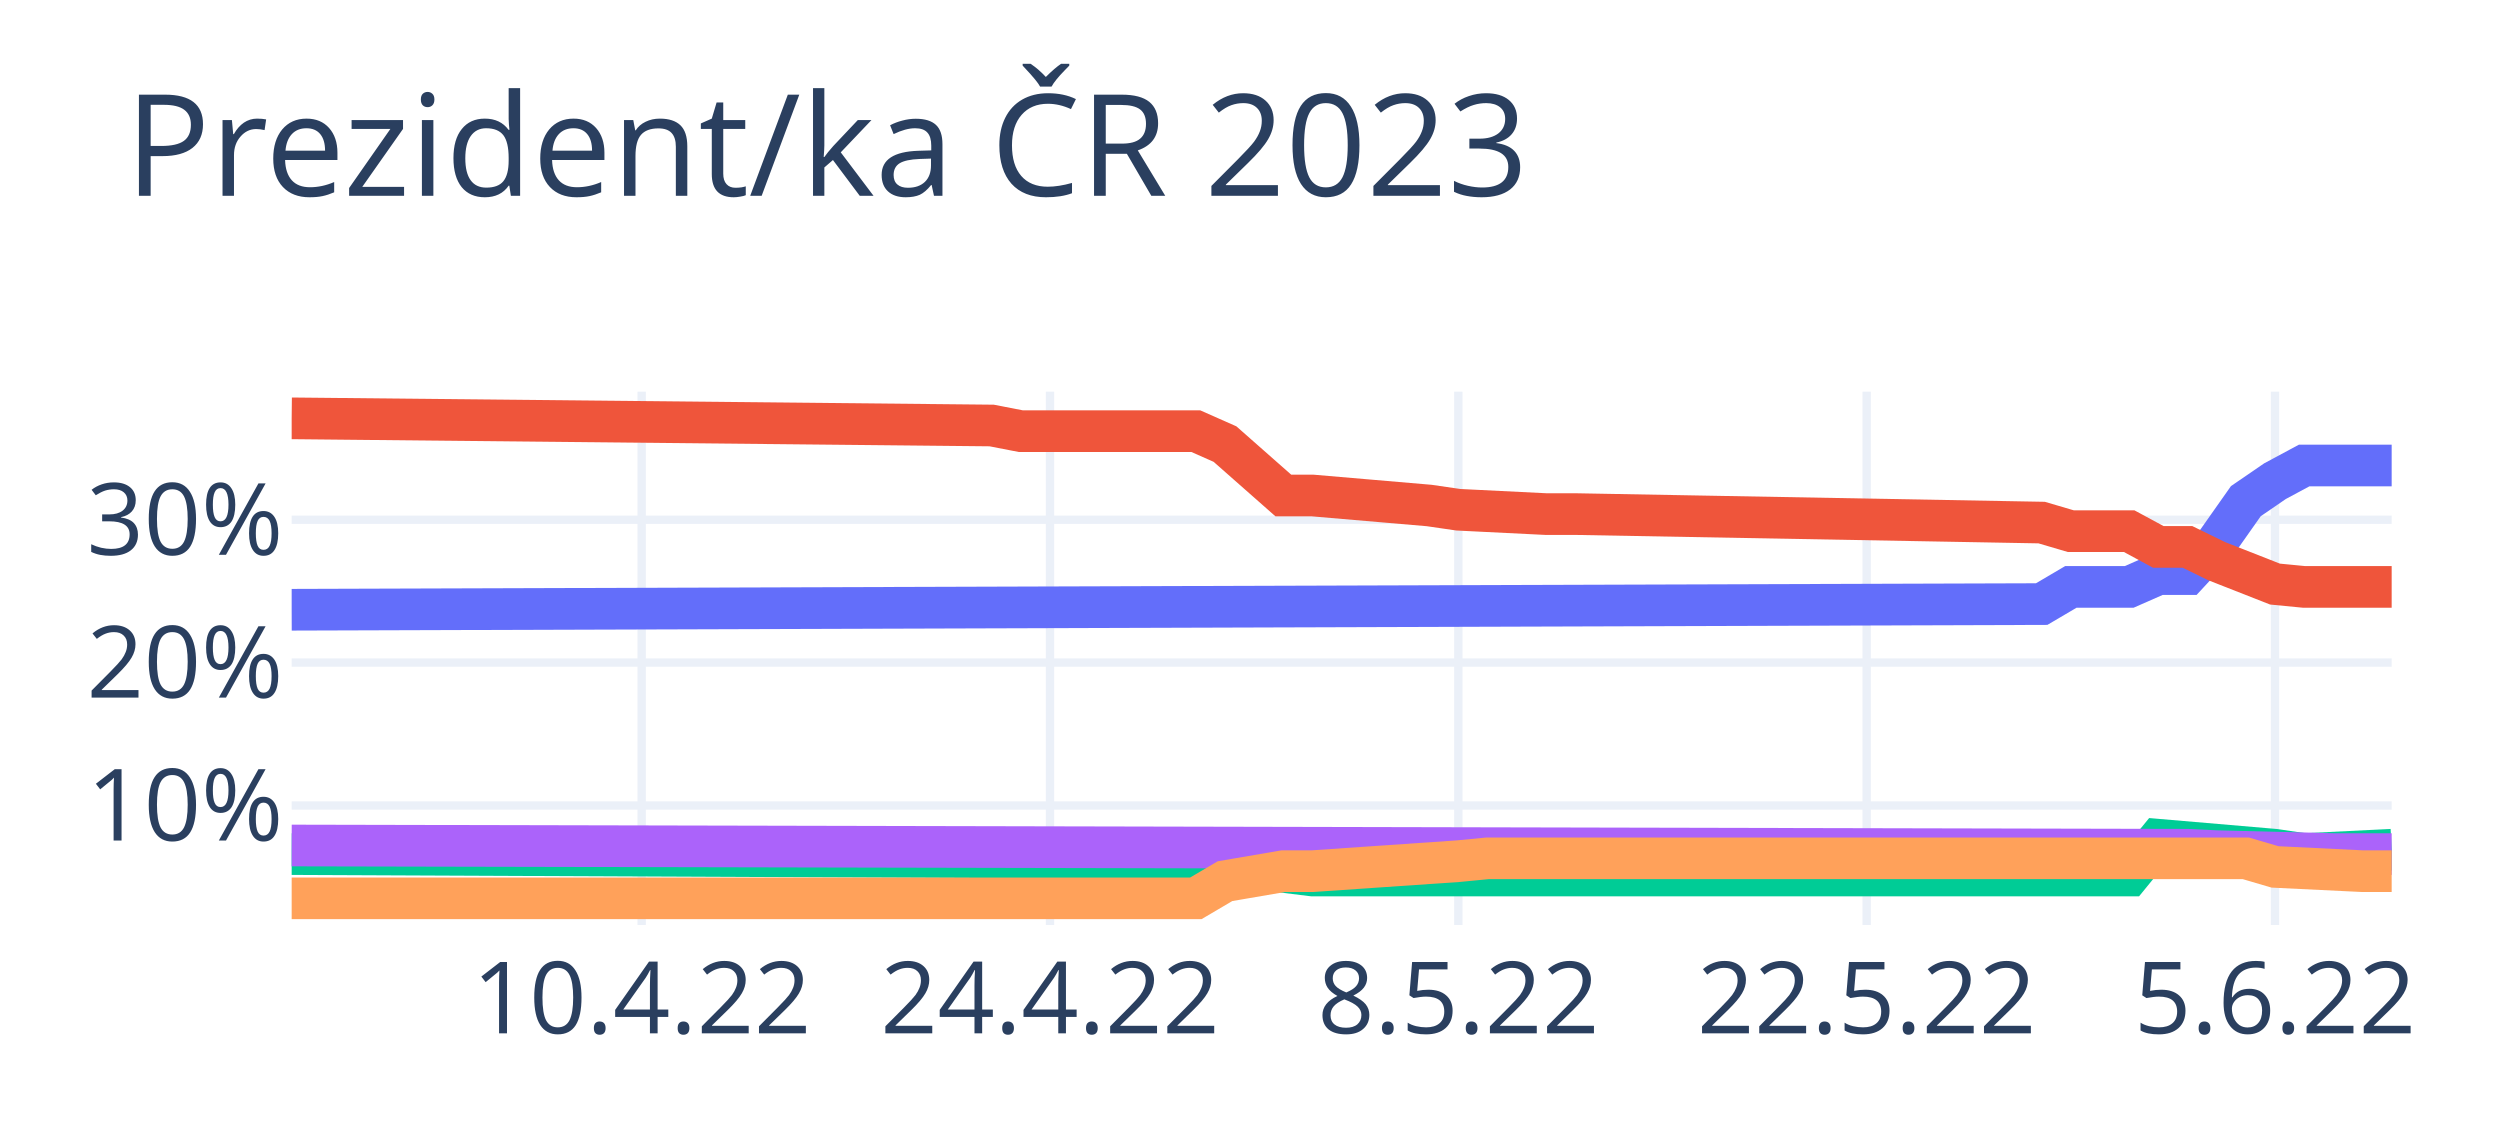
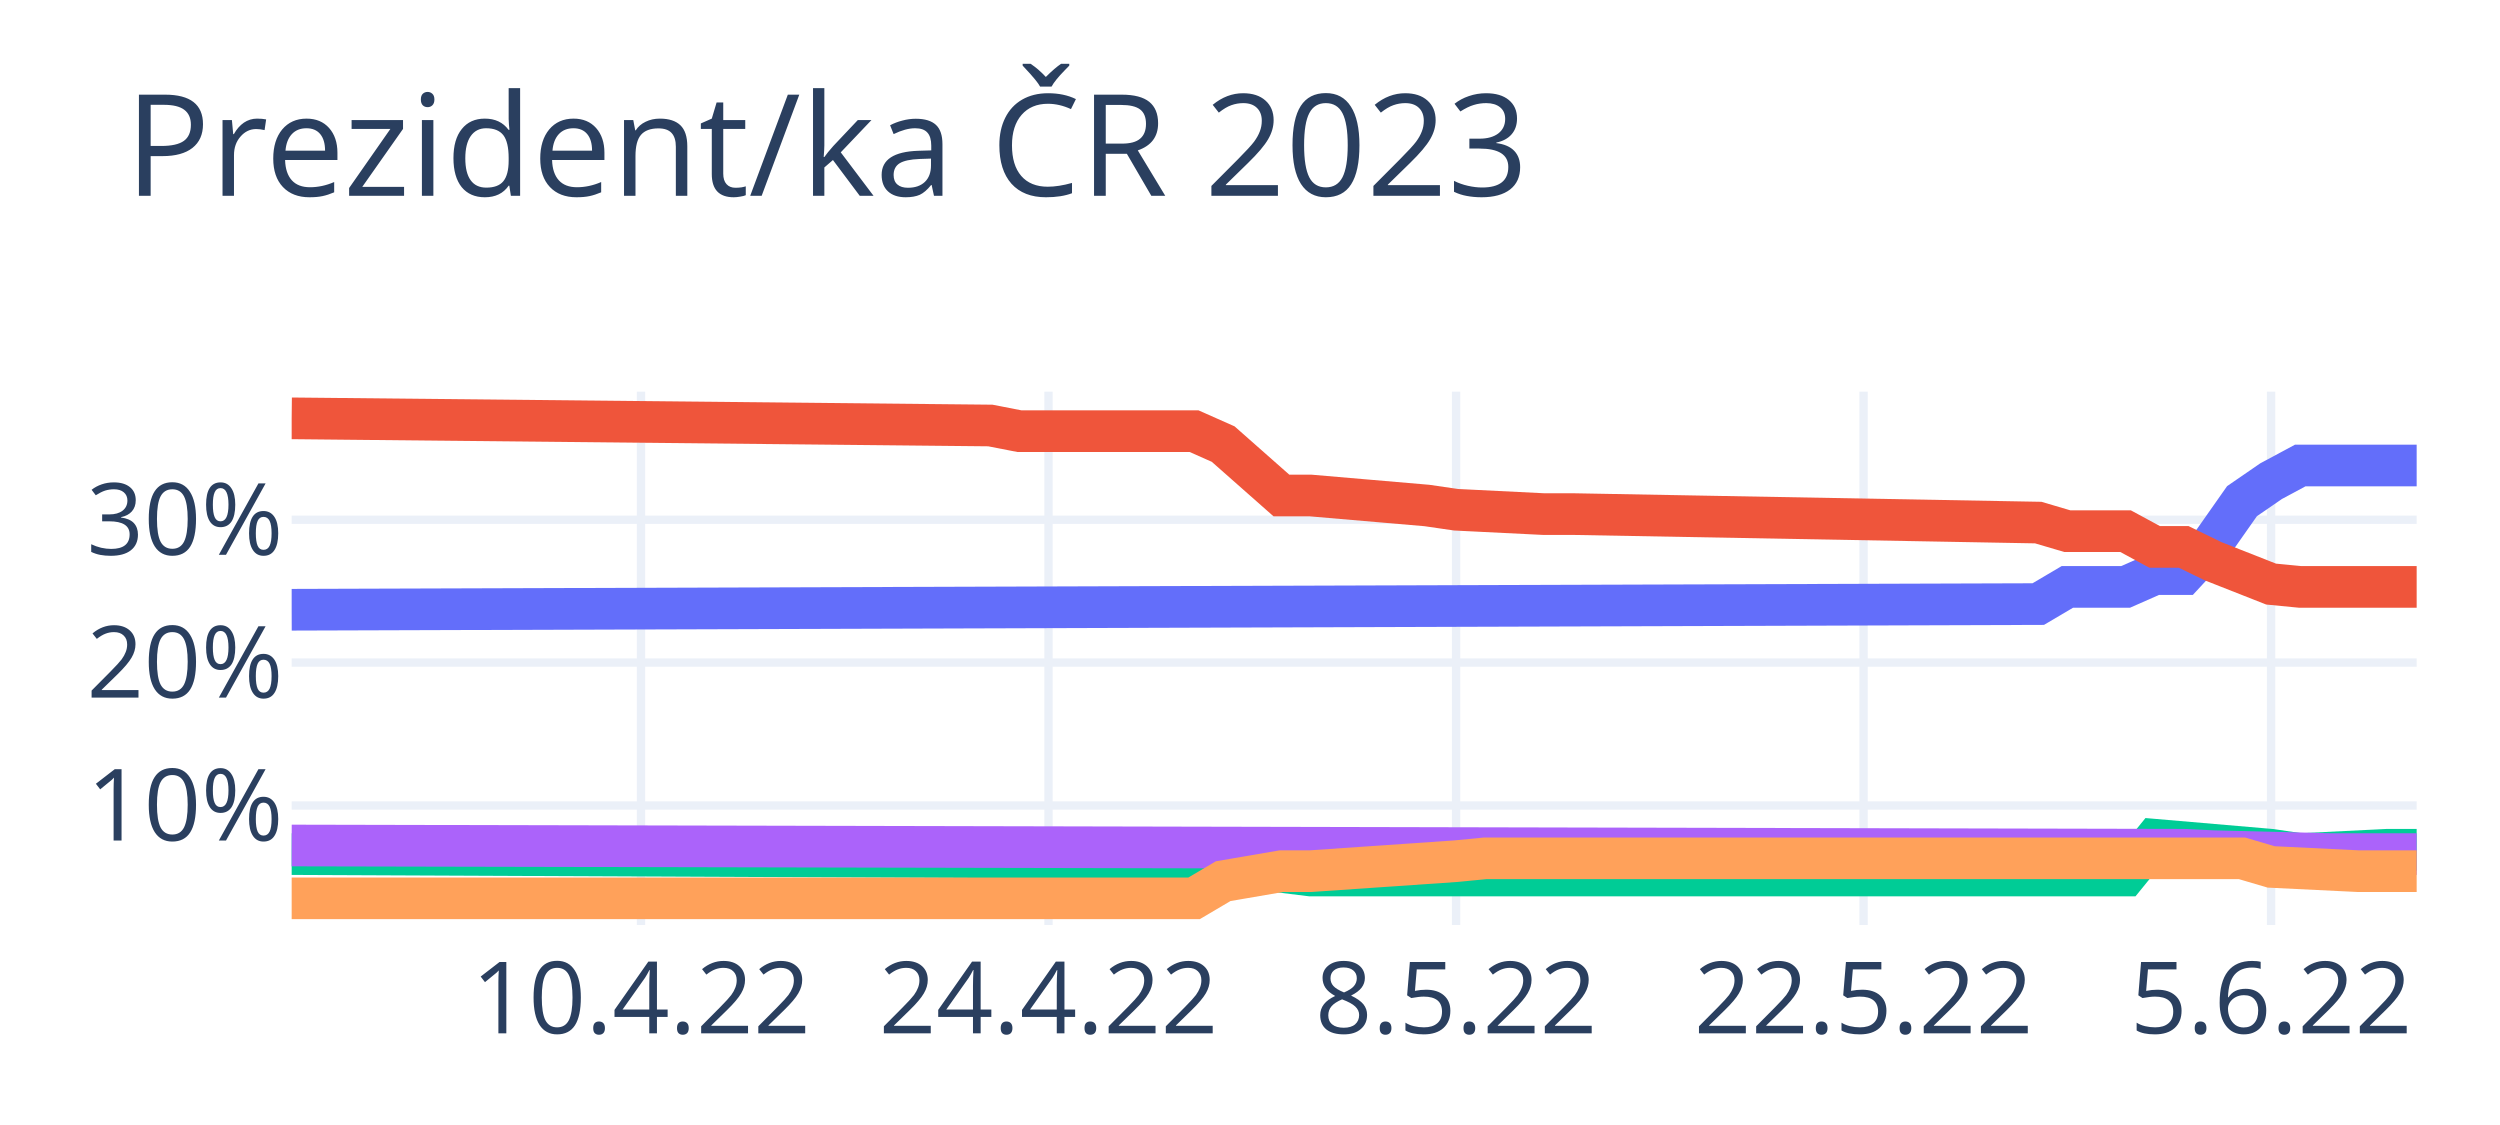
<svg xmlns="http://www.w3.org/2000/svg" class="main-svg" width="300" height="135" style="" viewBox="0 0 300 135">
  <rect x="0" y="0" width="300" height="135" style="fill: rgb(255, 255, 255); fill-opacity: 1;" />
-   <defs id="defs-8adeed">
+   <defs id="defs-c9e9e0">
    <g class="clips">
-       <clipPath id="clip8adeedxyplot" class="plotclip">
-         <rect width="252" height="64" />
+       <clipPath id="clipc9e9e0xyplot" class="plotclip">
+         <rect width="255" height="64" />
      </clipPath>
-       <clipPath class="axesclip" id="clip8adeedx">
-         <rect x="35" y="0" width="252" height="135" />
+       <clipPath class="axesclip" id="clipc9e9e0x">
+         <rect x="35" y="0" width="255" height="135" />
      </clipPath>
-       <clipPath class="axesclip" id="clip8adeedy">
+       <clipPath class="axesclip" id="clipc9e9e0y">
        <rect x="0" y="47" width="300" height="64" />
      </clipPath>
-       <clipPath class="axesclip" id="clip8adeedxy">
-         <rect x="35" y="47" width="252" height="64" />
+       <clipPath class="axesclip" id="clipc9e9e0xy">
+         <rect x="35" y="47" width="255" height="64" />
      </clipPath>
    </g>
    <g class="gradients" />
    <g class="patterns" />
  </defs>
  <g class="bglayer" />
  <g class="layer-below">
    <g class="imagelayer" />
    <g class="shapelayer" />
  </g>
  <g class="cartesianlayer">
    <g class="subplot xy">
      <g class="layer-subplot">
        <g class="shapelayer" />
        <g class="imagelayer" />
      </g>
      <g class="minor-gridlayer">
        <g class="x" />
        <g class="y" />
      </g>
      <g class="gridlayer">
        <g class="x">
-           <path class="xgrid crisp" transform="translate(77,0)" d="M0,47v64" style="stroke: rgb(235, 240, 248); stroke-opacity: 1; stroke-width: 1px;" />
-           <path class="xgrid crisp" transform="translate(126,0)" d="M0,47v64" style="stroke: rgb(235, 240, 248); stroke-opacity: 1; stroke-width: 1px;" />
-           <path class="xgrid crisp" transform="translate(175,0)" d="M0,47v64" style="stroke: rgb(235, 240, 248); stroke-opacity: 1; stroke-width: 1px;" />
-           <path class="xgrid crisp" transform="translate(224,0)" d="M0,47v64" style="stroke: rgb(235, 240, 248); stroke-opacity: 1; stroke-width: 1px;" />
-           <path class="xgrid crisp" transform="translate(273,0)" d="M0,47v64" style="stroke: rgb(235, 240, 248); stroke-opacity: 1; stroke-width: 1px;" />
+           <path class="xgrid crisp" transform="translate(76.92,0)" d="M0,47v64" style="stroke: rgb(235, 240, 248); stroke-opacity: 1; stroke-width: 1px;" />
+           <path class="xgrid crisp" transform="translate(125.82,0)" d="M0,47v64" style="stroke: rgb(235, 240, 248); stroke-opacity: 1; stroke-width: 1px;" />
+           <path class="xgrid crisp" transform="translate(174.73,0)" d="M0,47v64" style="stroke: rgb(235, 240, 248); stroke-opacity: 1; stroke-width: 1px;" />
+           <path class="xgrid crisp" transform="translate(223.63,0)" d="M0,47v64" style="stroke: rgb(235, 240, 248); stroke-opacity: 1; stroke-width: 1px;" />
+           <path class="xgrid crisp" transform="translate(272.53,0)" d="M0,47v64" style="stroke: rgb(235, 240, 248); stroke-opacity: 1; stroke-width: 1px;" />
        </g>
        <g class="y">
-           <path class="ygrid crisp" transform="translate(0,96.66)" d="M35,0h252" style="stroke: rgb(235, 240, 248); stroke-opacity: 1; stroke-width: 1px;" />
-           <path class="ygrid crisp" transform="translate(0,79.51)" d="M35,0h252" style="stroke: rgb(235, 240, 248); stroke-opacity: 1; stroke-width: 1px;" />
-           <path class="ygrid crisp" transform="translate(0,62.37)" d="M35,0h252" style="stroke: rgb(235, 240, 248); stroke-opacity: 1; stroke-width: 1px;" />
+           <path class="ygrid crisp" transform="translate(0,96.66)" d="M35,0h255" style="stroke: rgb(235, 240, 248); stroke-opacity: 1; stroke-width: 1px;" />
+           <path class="ygrid crisp" transform="translate(0,79.51)" d="M35,0h255" style="stroke: rgb(235, 240, 248); stroke-opacity: 1; stroke-width: 1px;" />
+           <path class="ygrid crisp" transform="translate(0,62.37)" d="M35,0h255" style="stroke: rgb(235, 240, 248); stroke-opacity: 1; stroke-width: 1px;" />
        </g>
      </g>
      <g class="zerolinelayer" />
      <path class="xlines-below" />
      <path class="ylines-below" />
      <g class="overlines-below" />
      <g class="xaxislayer-below" />
      <g class="yaxislayer-below" />
      <g class="overaxes-below" />
-       <g class="plot" transform="translate(35,47)" clip-path="url(#clip8adeedxyplot)">
+       <g class="plot" transform="translate(35,47)" clip-path="url(#clipc9e9e0xyplot)">
        <g class="scatterlayer mlayer">
-           <g class="trace scatter tracefe60e6" style="stroke-miterlimit: 2; opacity: 1;">
+           <g class="trace scatter trace54b1e8" style="stroke-miterlimit: 2; opacity: 1;">
            <g class="fills" />
            <g class="errorbars" />
            <g class="lines">
-               <path class="js-line" d="M0,26.17L210,25.49L213.5,23.43L220.5,23.43L224,21.89L227.5,21.89L231,18.11L234.5,13.14L238,10.74L241.5,8.86L245,8.86L252,8.86" style="vector-effect: non-scaling-stroke; fill: none; stroke: rgb(99, 110, 250); stroke-opacity: 1; stroke-width: 5px; opacity: 1;" />
+               <path class="js-line" d="M0,26.17L209.59,25.49L213.08,23.43L220.07,23.43L223.56,21.89L227.05,21.89L230.55,18.11L234.04,13.14L237.53,10.74L241.03,8.86L244.52,8.86L255,8.86" style="vector-effect: non-scaling-stroke; fill: none; stroke: rgb(99, 110, 250); stroke-opacity: 1; stroke-width: 5px; opacity: 1;" />
            </g>
            <g class="points" />
            <g class="text" />
          </g>
-           <g class="trace scatter trace606068" style="stroke-miterlimit: 2; opacity: 1;">
+           <g class="trace scatter trace617720" style="stroke-miterlimit: 2; opacity: 1;">
            <g class="fills" />
            <g class="errorbars" />
            <g class="lines">
-               <path class="js-line" d="M0,3.2L84,4.06L87.5,4.74L108.5,4.74L112,6.29L119,12.46L122.5,12.46L136.5,13.66L140,14.17L150.5,14.69L154,14.69L210,15.71L213.5,16.74L220.5,16.74L224,18.63L227.5,18.63L231,20.34L238,23.09L241.5,23.43L252,23.43" style="vector-effect: non-scaling-stroke; fill: none; stroke: rgb(239, 85, 59); stroke-opacity: 1; stroke-width: 5px; opacity: 1;" />
+               <path class="js-line" d="M0,3.2L83.84,4.06L87.33,4.74L108.29,4.74L111.78,6.29L118.77,12.46L122.26,12.46L136.23,13.66L139.73,14.17L150.21,14.69L153.7,14.69L209.59,15.71L213.08,16.74L220.07,16.74L223.56,18.63L227.05,18.63L230.55,20.34L237.53,23.09L241.03,23.43L255,23.43" style="vector-effect: non-scaling-stroke; fill: none; stroke: rgb(239, 85, 59); stroke-opacity: 1; stroke-width: 5px; opacity: 1;" />
            </g>
            <g class="points" />
            <g class="text" />
          </g>
-           <g class="trace scatter trace550323" style="stroke-miterlimit: 2; opacity: 1;">
+           <g class="trace scatter trace6cad72" style="stroke-miterlimit: 2; opacity: 1;">
            <g class="fills" />
            <g class="errorbars" />
            <g class="lines">
-               <path class="js-line" d="M0,55.49L112,56L115.5,57.2L122.5,58.06L126,58.06L220.5,58.06L224,53.77L238,54.97L241.5,55.49L252,54.97" style="vector-effect: non-scaling-stroke; fill: none; stroke: rgb(0, 204, 150); stroke-opacity: 1; stroke-width: 5px; opacity: 1;" />
+               <path class="js-line" d="M0,55.49L111.78,56L115.27,57.2L122.26,58.06L125.75,58.06L220.07,58.06L223.56,53.77L237.53,54.97L241.03,55.49L251.51,54.97L255,54.97" style="vector-effect: non-scaling-stroke; fill: none; stroke: rgb(0, 204, 150); stroke-opacity: 1; stroke-width: 5px; opacity: 1;" />
            </g>
            <g class="points" />
            <g class="text" />
          </g>
-           <g class="trace scatter trace46a878" style="stroke-miterlimit: 2; opacity: 1;">
+           <g class="trace scatter tracea4e7b2" style="stroke-miterlimit: 2; opacity: 1;">
            <g class="fills" />
            <g class="errorbars" />
            <g class="lines">
-               <path class="js-line" d="M0,54.46L227.5,54.97L231,55.14L245,55.49L248.5,55.49L252,55.49" style="vector-effect: non-scaling-stroke; fill: none; stroke: rgb(171, 99, 250); stroke-opacity: 1; stroke-width: 5px; opacity: 1;" />
+               <path class="js-line" d="M0,54.46L227.05,54.97L230.55,55.14L244.52,55.49L248.01,55.49L255,55.49" style="vector-effect: non-scaling-stroke; fill: none; stroke: rgb(171, 99, 250); stroke-opacity: 1; stroke-width: 5px; opacity: 1;" />
            </g>
            <g class="points" />
            <g class="text" />
          </g>
-           <g class="trace scatter trace6911d7" style="stroke-miterlimit: 2; opacity: 1;">
+           <g class="trace scatter trace31d51c" style="stroke-miterlimit: 2; opacity: 1;">
            <g class="fills" />
            <g class="errorbars" />
            <g class="lines">
-               <path class="js-line" d="M0,60.8L108.5,60.8L112,58.74L119,57.54L122.5,57.54L140,56.34L143.5,56L234.5,56L238,57.03L248.5,57.54L252,57.54" style="vector-effect: non-scaling-stroke; fill: none; stroke: rgb(255, 161, 90); stroke-opacity: 1; stroke-width: 5px; opacity: 1;" />
+               <path class="js-line" d="M0,60.8L108.29,60.8L111.78,58.74L118.77,57.54L122.26,57.54L139.73,56.34L143.22,56L234.04,56L237.53,57.03L248.01,57.54L251.51,57.54L255,57.54" style="vector-effect: non-scaling-stroke; fill: none; stroke: rgb(255, 161, 90); stroke-opacity: 1; stroke-width: 5px; opacity: 1;" />
            </g>
            <g class="points" />
            <g class="text" />
          </g>
        </g>
      </g>
      <g class="overplot" />
      <path class="xlines-above crisp" d="M0,0" style="fill: none;" />
      <path class="ylines-above crisp" d="M0,0" style="fill: none;" />
      <g class="overlines-above" />
      <g class="xaxislayer-above">
        <g class="xtick">
-           <text text-anchor="middle" x="0" y="124" transform="translate(77,0)" style="font-family: 'Open Sans', verdana, arial, sans-serif; font-size: 12px; fill: rgb(42, 63, 95); fill-opacity: 1; white-space: pre; opacity: 1;">10.4.22</text>
+           <text text-anchor="middle" x="0" y="124" transform="translate(76.92,0)" style="font-family: 'Open Sans', verdana, arial, sans-serif; font-size: 12px; fill: rgb(42, 63, 95); fill-opacity: 1; white-space: pre; opacity: 1;">10.4.22</text>
        </g>
        <g class="xtick">
-           <text text-anchor="middle" x="0" y="124" style="font-family: 'Open Sans', verdana, arial, sans-serif; font-size: 12px; fill: rgb(42, 63, 95); fill-opacity: 1; white-space: pre; opacity: 1;" transform="translate(126,0)">24.4.22</text>
+           <text text-anchor="middle" x="0" y="124" style="font-family: 'Open Sans', verdana, arial, sans-serif; font-size: 12px; fill: rgb(42, 63, 95); fill-opacity: 1; white-space: pre; opacity: 1;" transform="translate(125.82,0)">24.4.22</text>
        </g>
        <g class="xtick">
-           <text text-anchor="middle" x="0" y="124" style="font-family: 'Open Sans', verdana, arial, sans-serif; font-size: 12px; fill: rgb(42, 63, 95); fill-opacity: 1; white-space: pre; opacity: 1;" transform="translate(175,0)">8.5.22</text>
+           <text text-anchor="middle" x="0" y="124" style="font-family: 'Open Sans', verdana, arial, sans-serif; font-size: 12px; fill: rgb(42, 63, 95); fill-opacity: 1; white-space: pre; opacity: 1;" transform="translate(174.73,0)">8.5.22</text>
        </g>
        <g class="xtick">
-           <text text-anchor="middle" x="0" y="124" style="font-family: 'Open Sans', verdana, arial, sans-serif; font-size: 12px; fill: rgb(42, 63, 95); fill-opacity: 1; white-space: pre; opacity: 1;" transform="translate(224,0)">22.5.22</text>
+           <text text-anchor="middle" x="0" y="124" style="font-family: 'Open Sans', verdana, arial, sans-serif; font-size: 12px; fill: rgb(42, 63, 95); fill-opacity: 1; white-space: pre; opacity: 1;" transform="translate(223.63,0)">22.5.22</text>
        </g>
        <g class="xtick">
-           <text text-anchor="middle" x="0" y="124" style="font-family: 'Open Sans', verdana, arial, sans-serif; font-size: 12px; fill: rgb(42, 63, 95); fill-opacity: 1; white-space: pre; opacity: 1;" transform="translate(273,0)">5.6.22</text>
+           <text text-anchor="middle" x="0" y="124" style="font-family: 'Open Sans', verdana, arial, sans-serif; font-size: 12px; fill: rgb(42, 63, 95); fill-opacity: 1; white-space: pre; opacity: 1;" transform="translate(272.53,0)">5.6.22</text>
        </g>
      </g>
      <g class="yaxislayer-above">
        <g class="ytick">
          <text text-anchor="end" x="34" y="4.2" transform="translate(0,96.66)" style="font-family: 'Open Sans', verdana, arial, sans-serif; font-size: 12px; fill: rgb(42, 63, 95); fill-opacity: 1; white-space: pre; opacity: 1;">10%</text>
        </g>
        <g class="ytick">
          <text text-anchor="end" x="34" y="4.2" style="font-family: 'Open Sans', verdana, arial, sans-serif; font-size: 12px; fill: rgb(42, 63, 95); fill-opacity: 1; white-space: pre; opacity: 1;" transform="translate(0,79.51)">20%</text>
        </g>
        <g class="ytick">
          <text text-anchor="end" x="34" y="4.2" style="font-family: 'Open Sans', verdana, arial, sans-serif; font-size: 12px; fill: rgb(42, 63, 95); fill-opacity: 1; white-space: pre; opacity: 1;" transform="translate(0,62.37)">30%</text>
        </g>
      </g>
      <g class="overaxes-above" />
    </g>
  </g>
  <g class="polarlayer" />
  <g class="smithlayer" />
  <g class="ternarylayer" />
  <g class="geolayer" />
  <g class="funnelarealayer" />
  <g class="pielayer" />
  <g class="iciclelayer" />
  <g class="treemaplayer" />
  <g class="sunburstlayer" />
  <g class="glimages" />
-   <defs id="topdefs-8adeed">
+   <defs id="topdefs-c9e9e0">
    <g class="clips" />
  </defs>
  <g class="layer-above">
    <g class="imagelayer" />
    <g class="shapelayer" />
  </g>
  <g class="infolayer">
    <g class="g-gtitle">
      <text class="gtitle" x="15" y="23.5" text-anchor="start" dy="0em" style="font-family: 'Open Sans', verdana, arial, sans-serif; font-size: 17px; fill: rgb(42, 63, 95); opacity: 1; font-weight: normal; white-space: pre;">Prezident/ka ČR 2023</text>
    </g>
    <g class="g-xtitle" />
    <g class="g-ytitle" />
  </g>
</svg>
